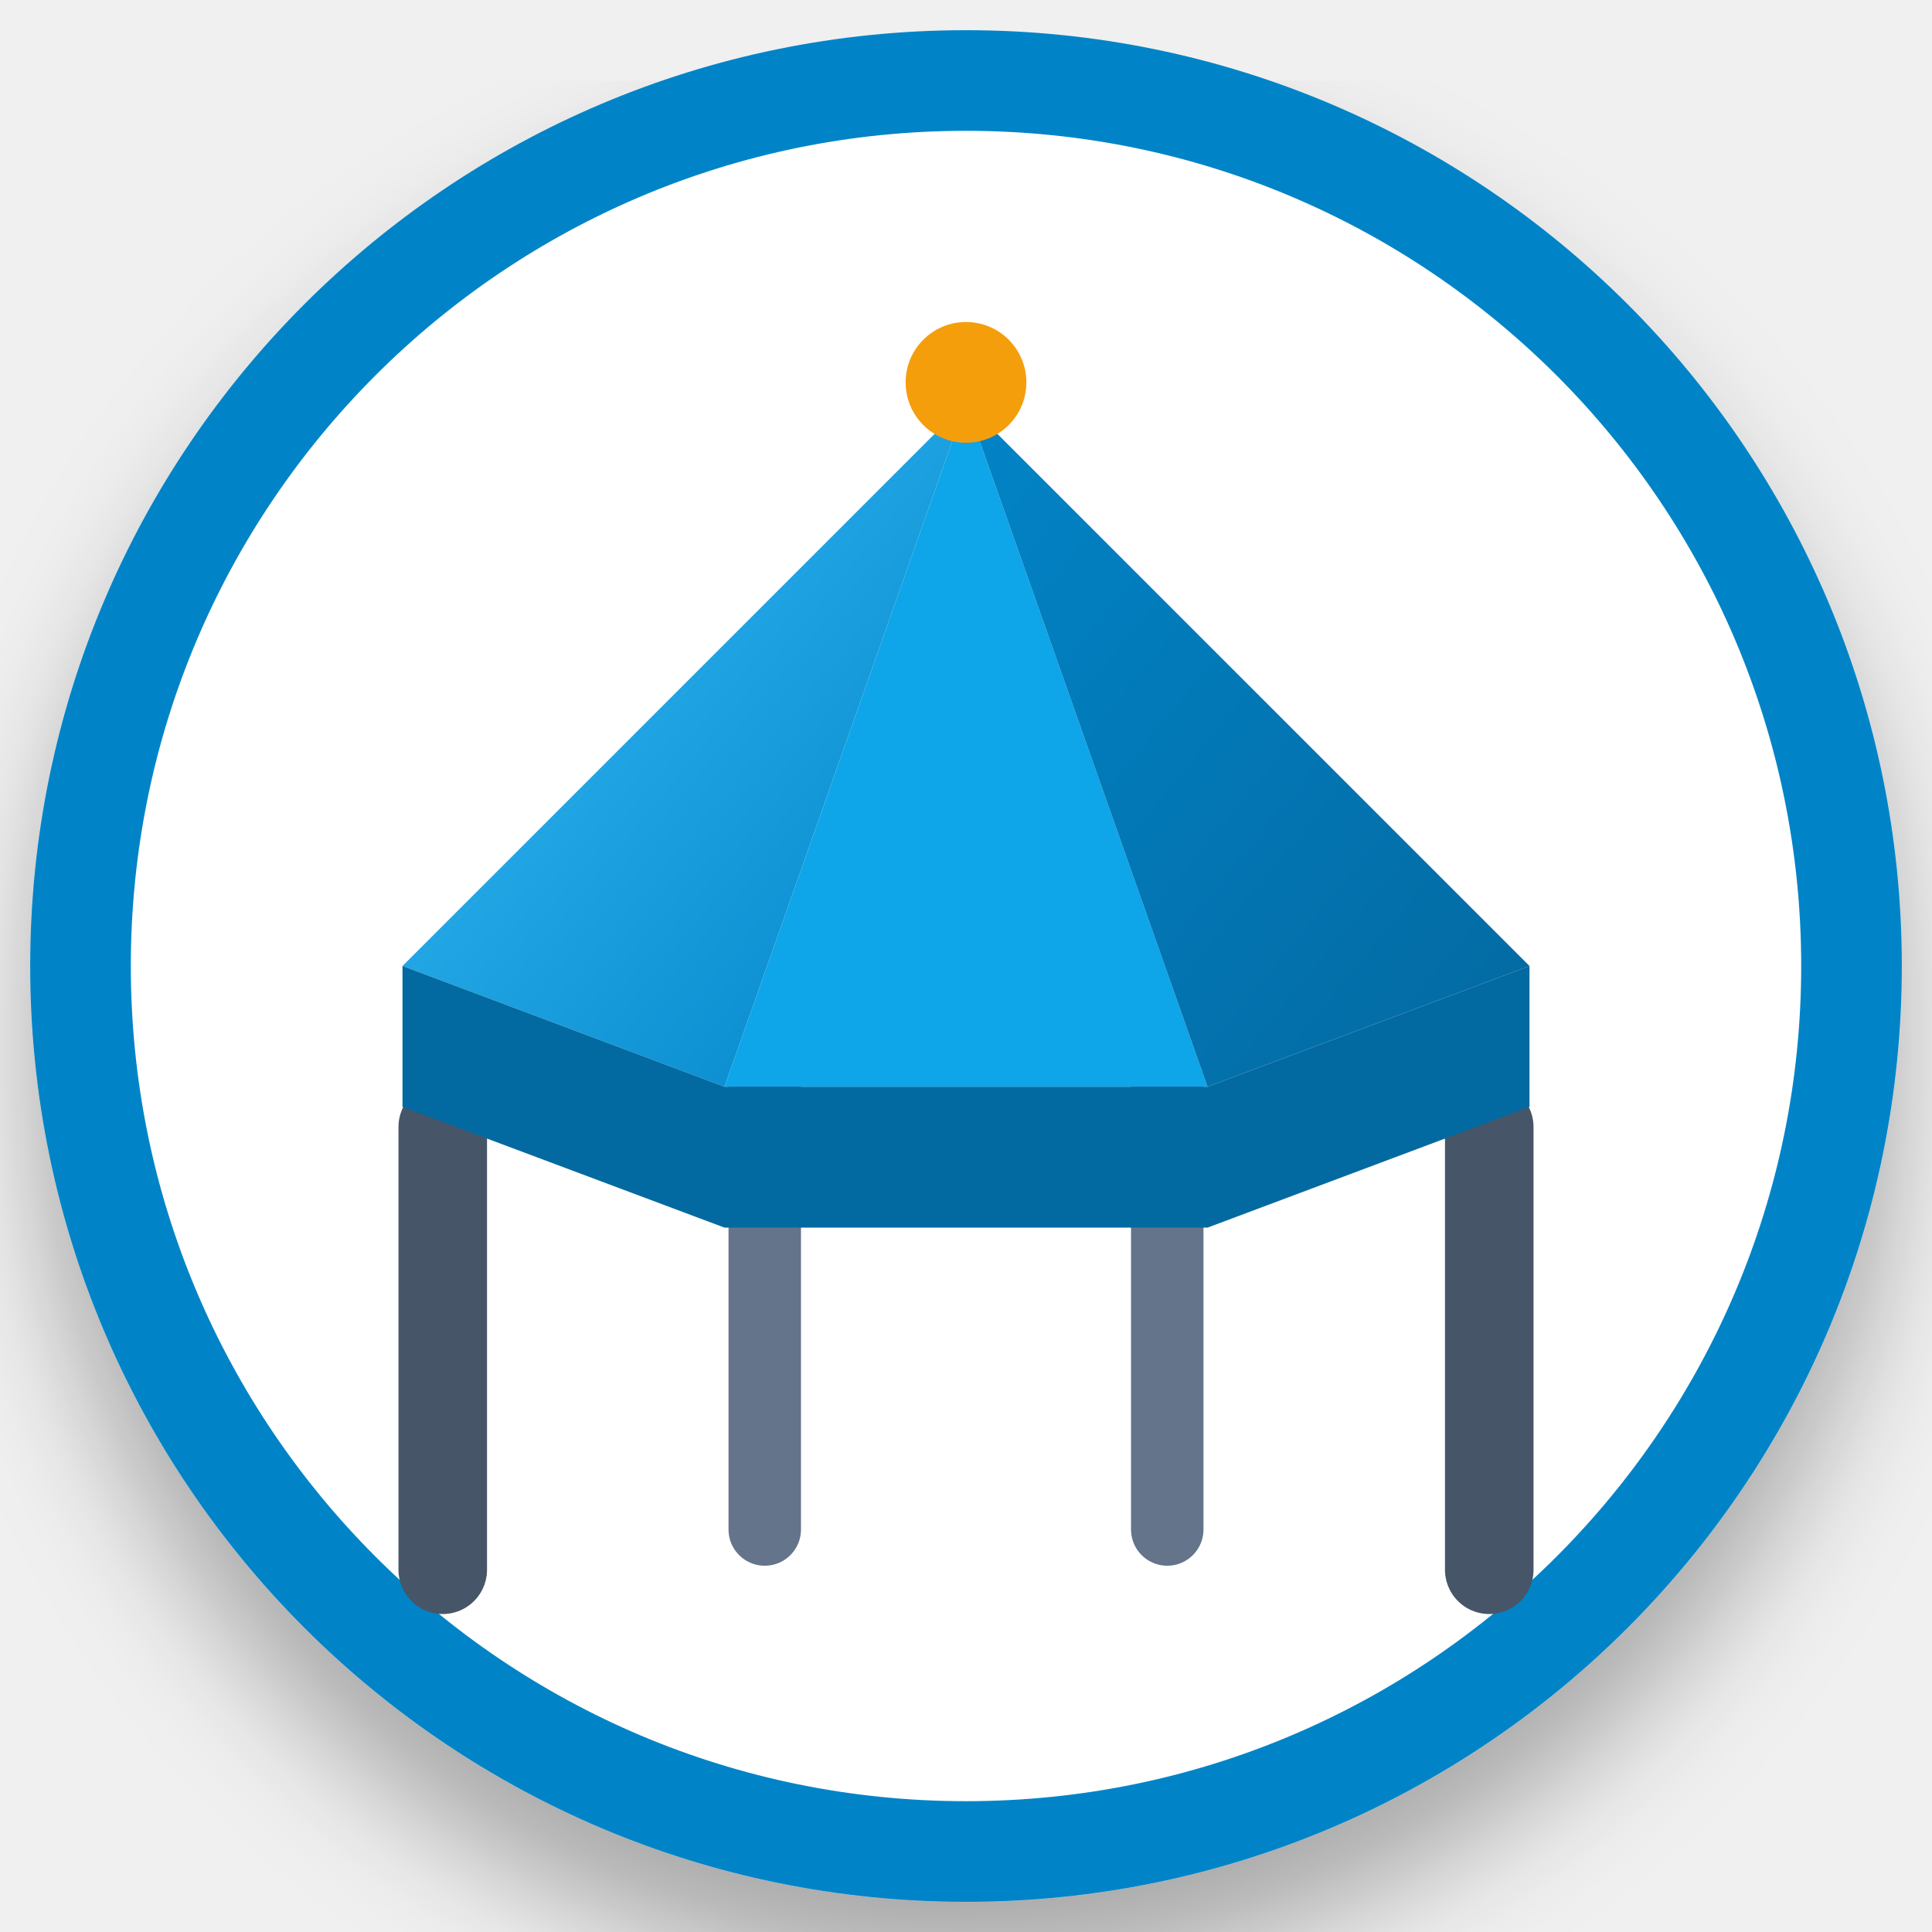
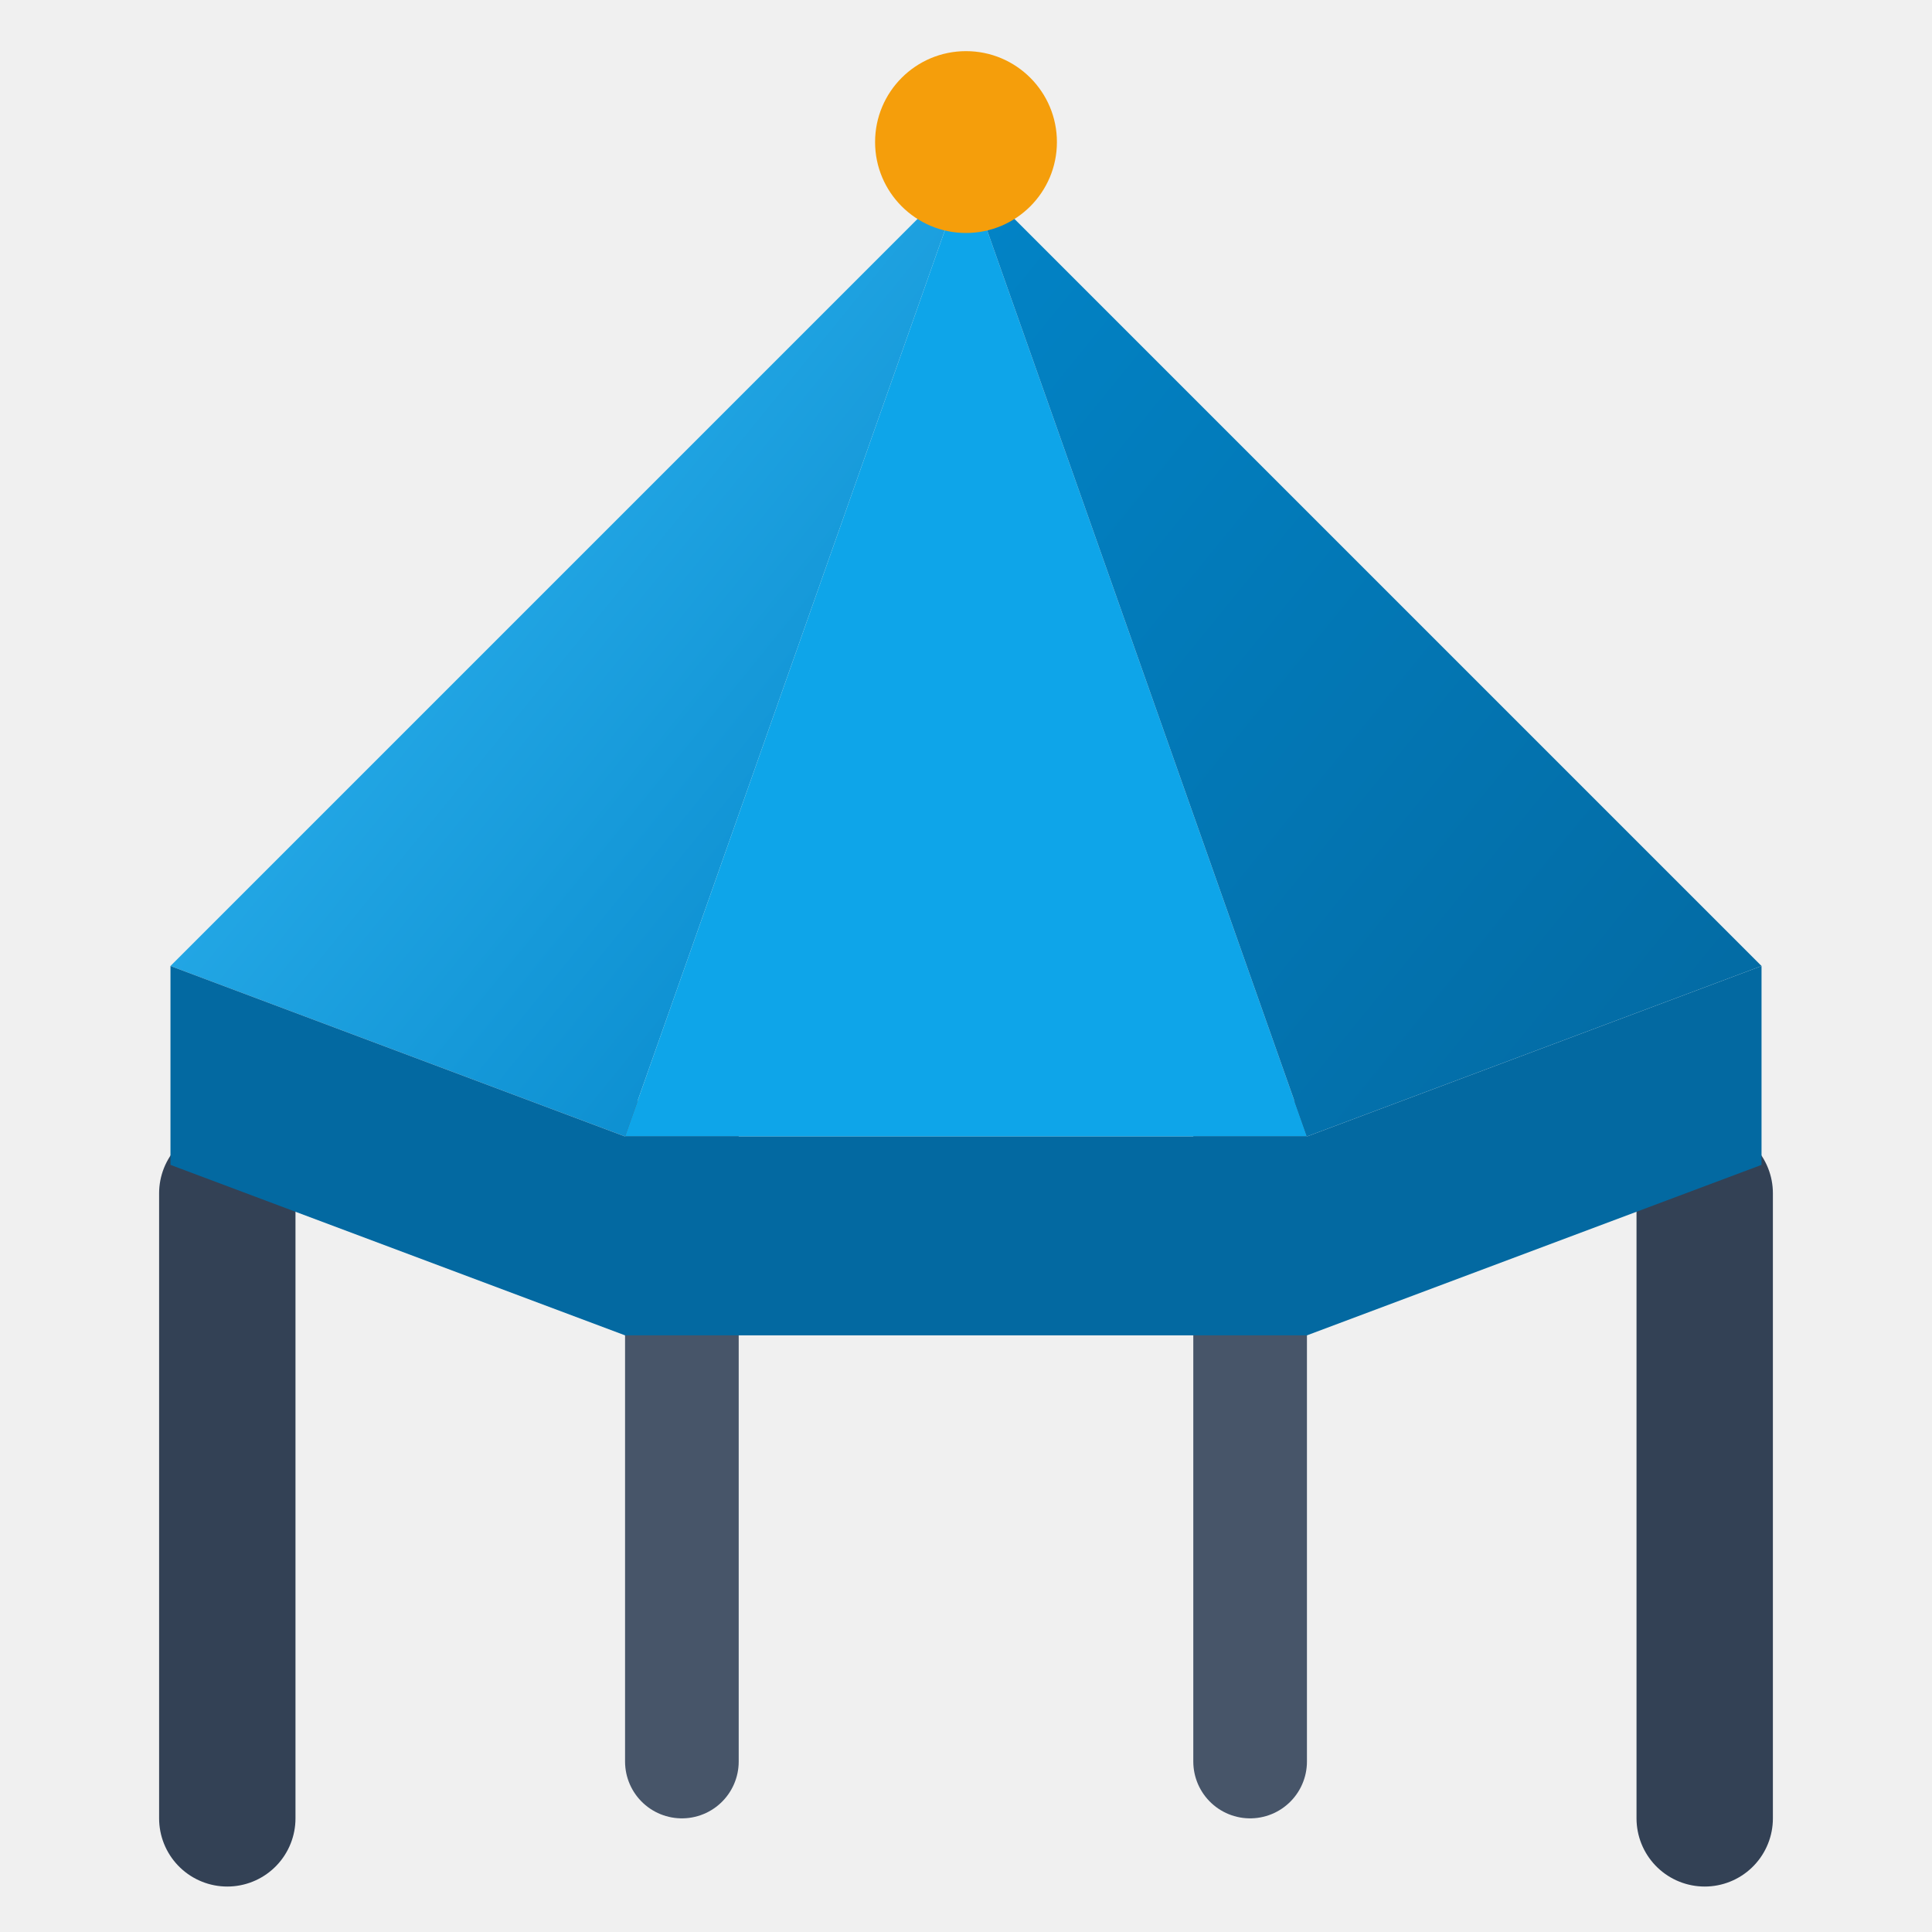
- <svg xmlns="http://www.w3.org/2000/svg" viewBox="0 0 48 48" width="48" height="48">
+ <svg xmlns="http://www.w3.org/2000/svg" viewBox="8 7 32 34" width="48" height="48">
  <defs>
    <linearGradient id="tentGrad" x1="0%" y1="0%" x2="100%" y2="100%">
      <stop offset="0%" stop-color="#0284c7" />
      <stop offset="100%" stop-color="#0369a1" />
    </linearGradient>
    <linearGradient id="tentTop" x1="0%" y1="0%" x2="100%" y2="100%">
      <stop offset="0%" stop-color="#38bdf8" />
      <stop offset="100%" stop-color="#0284c7" />
    </linearGradient>
-     <filter id="tShadow" x="-10%" y="-10%" width="120%" height="120%">
-       <feDropShadow dx="0" dy="2" stdDeviation="1.5" flood-opacity="0.3" />
-     </filter>
  </defs>
-   <circle cx="24" cy="24" r="22" fill="#ffffff" stroke="#0284c7" stroke-width="2.5" filter="url(#tShadow)" />
-   <line x1="11" y1="28" x2="11" y2="39" stroke="#475569" stroke-width="2.2" stroke-linecap="round" />
-   <line x1="37" y1="28" x2="37" y2="39" stroke="#475569" stroke-width="2.2" stroke-linecap="round" />
-   <line x1="19" y1="27" x2="19" y2="38" stroke="#64748b" stroke-width="1.8" stroke-linecap="round" />
-   <line x1="29" y1="27" x2="29" y2="38" stroke="#64748b" stroke-width="1.8" stroke-linecap="round" />
+   <line x1="11" y1="28" x2="11" y2="39" stroke="#334155" stroke-width="2.4" stroke-linecap="round" />
+   <line x1="37" y1="28" x2="37" y2="39" stroke="#334155" stroke-width="2.4" stroke-linecap="round" />
+   <line x1="19" y1="27" x2="19" y2="38" stroke="#475569" stroke-width="2.0" stroke-linecap="round" />
+   <line x1="29" y1="27" x2="29" y2="38" stroke="#475569" stroke-width="2.0" stroke-linecap="round" />
  <path d="M24,10 L10,24 L18,27 L24,10 Z" fill="url(#tentTop)" />
  <path d="M24,10 L18,27 L30,27 L24,10 Z" fill="#0ea5e9" />
  <path d="M24,10 L30,27 L38,24 L24,10 Z" fill="url(#tentGrad)" />
  <path d="M10,24 L10,27.5 L18,30.5 L30,30.5 L38,27.5 L38,24 L30,27 L18,27 Z" fill="#0369a1" />
-   <circle cx="24" cy="9.5" r="1.5" fill="#f59e0b" />
+   <circle cx="24" cy="9.5" r="1.6" fill="#f59e0b" />
</svg>
